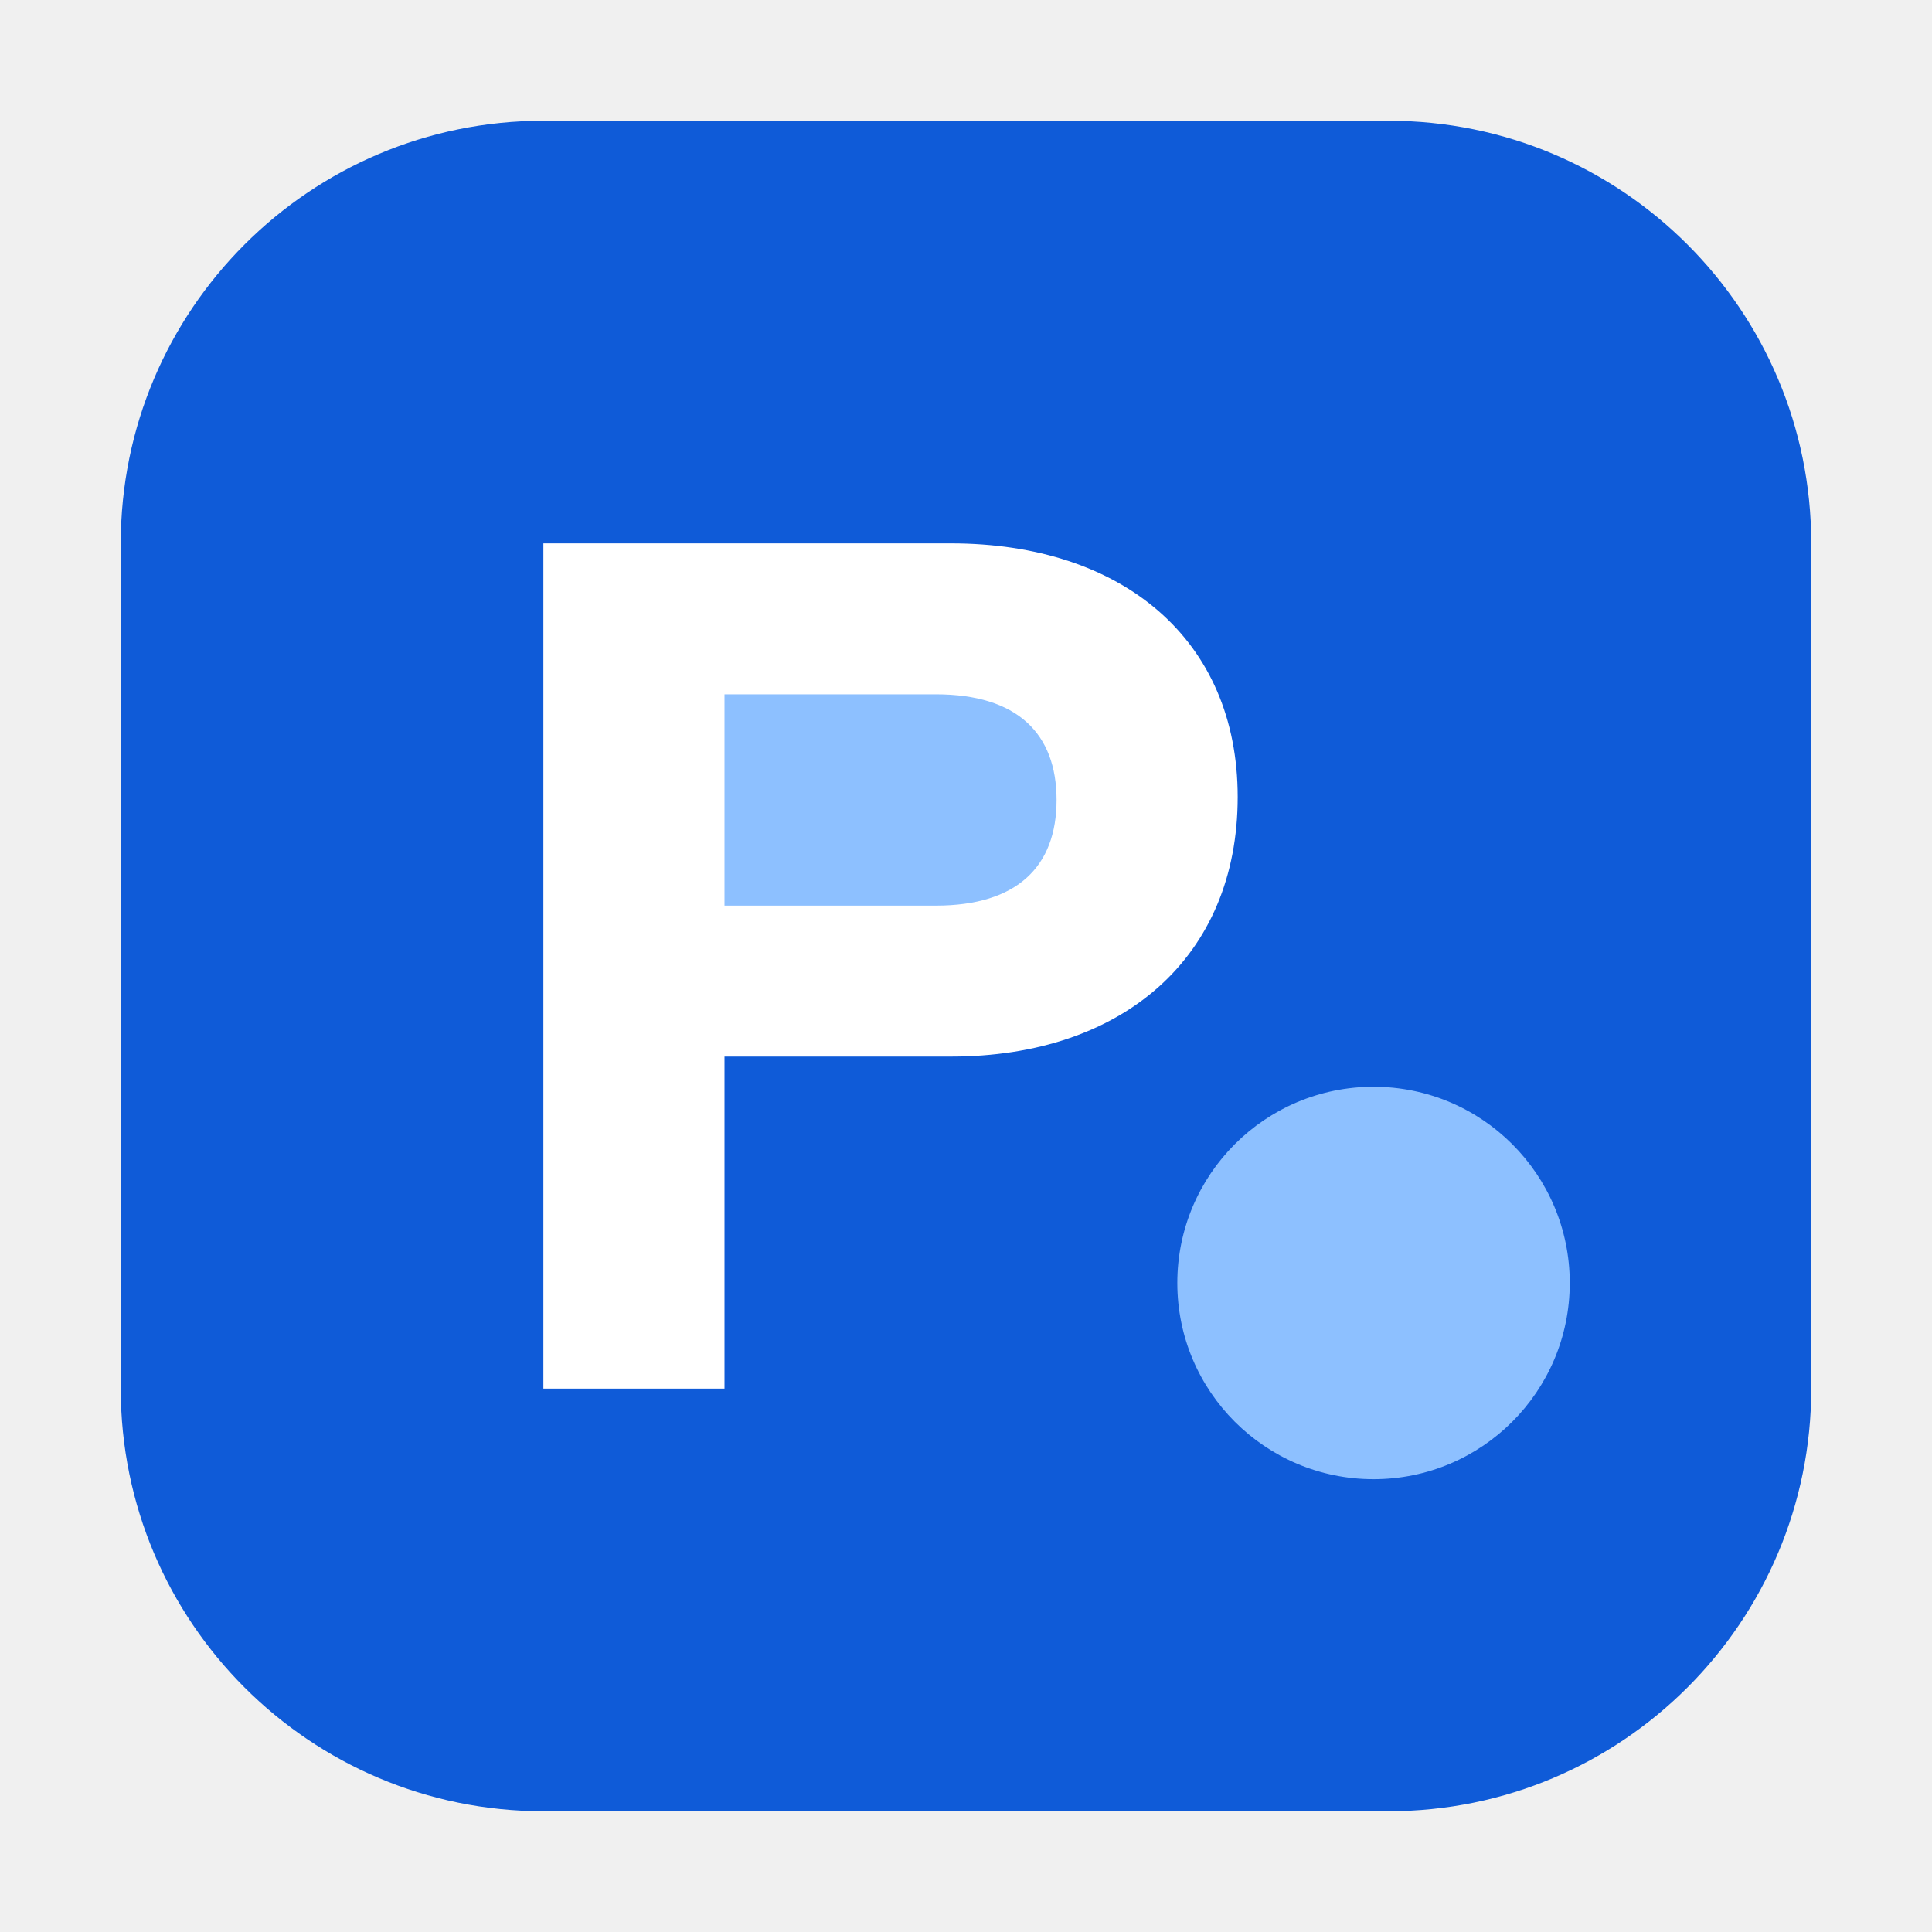
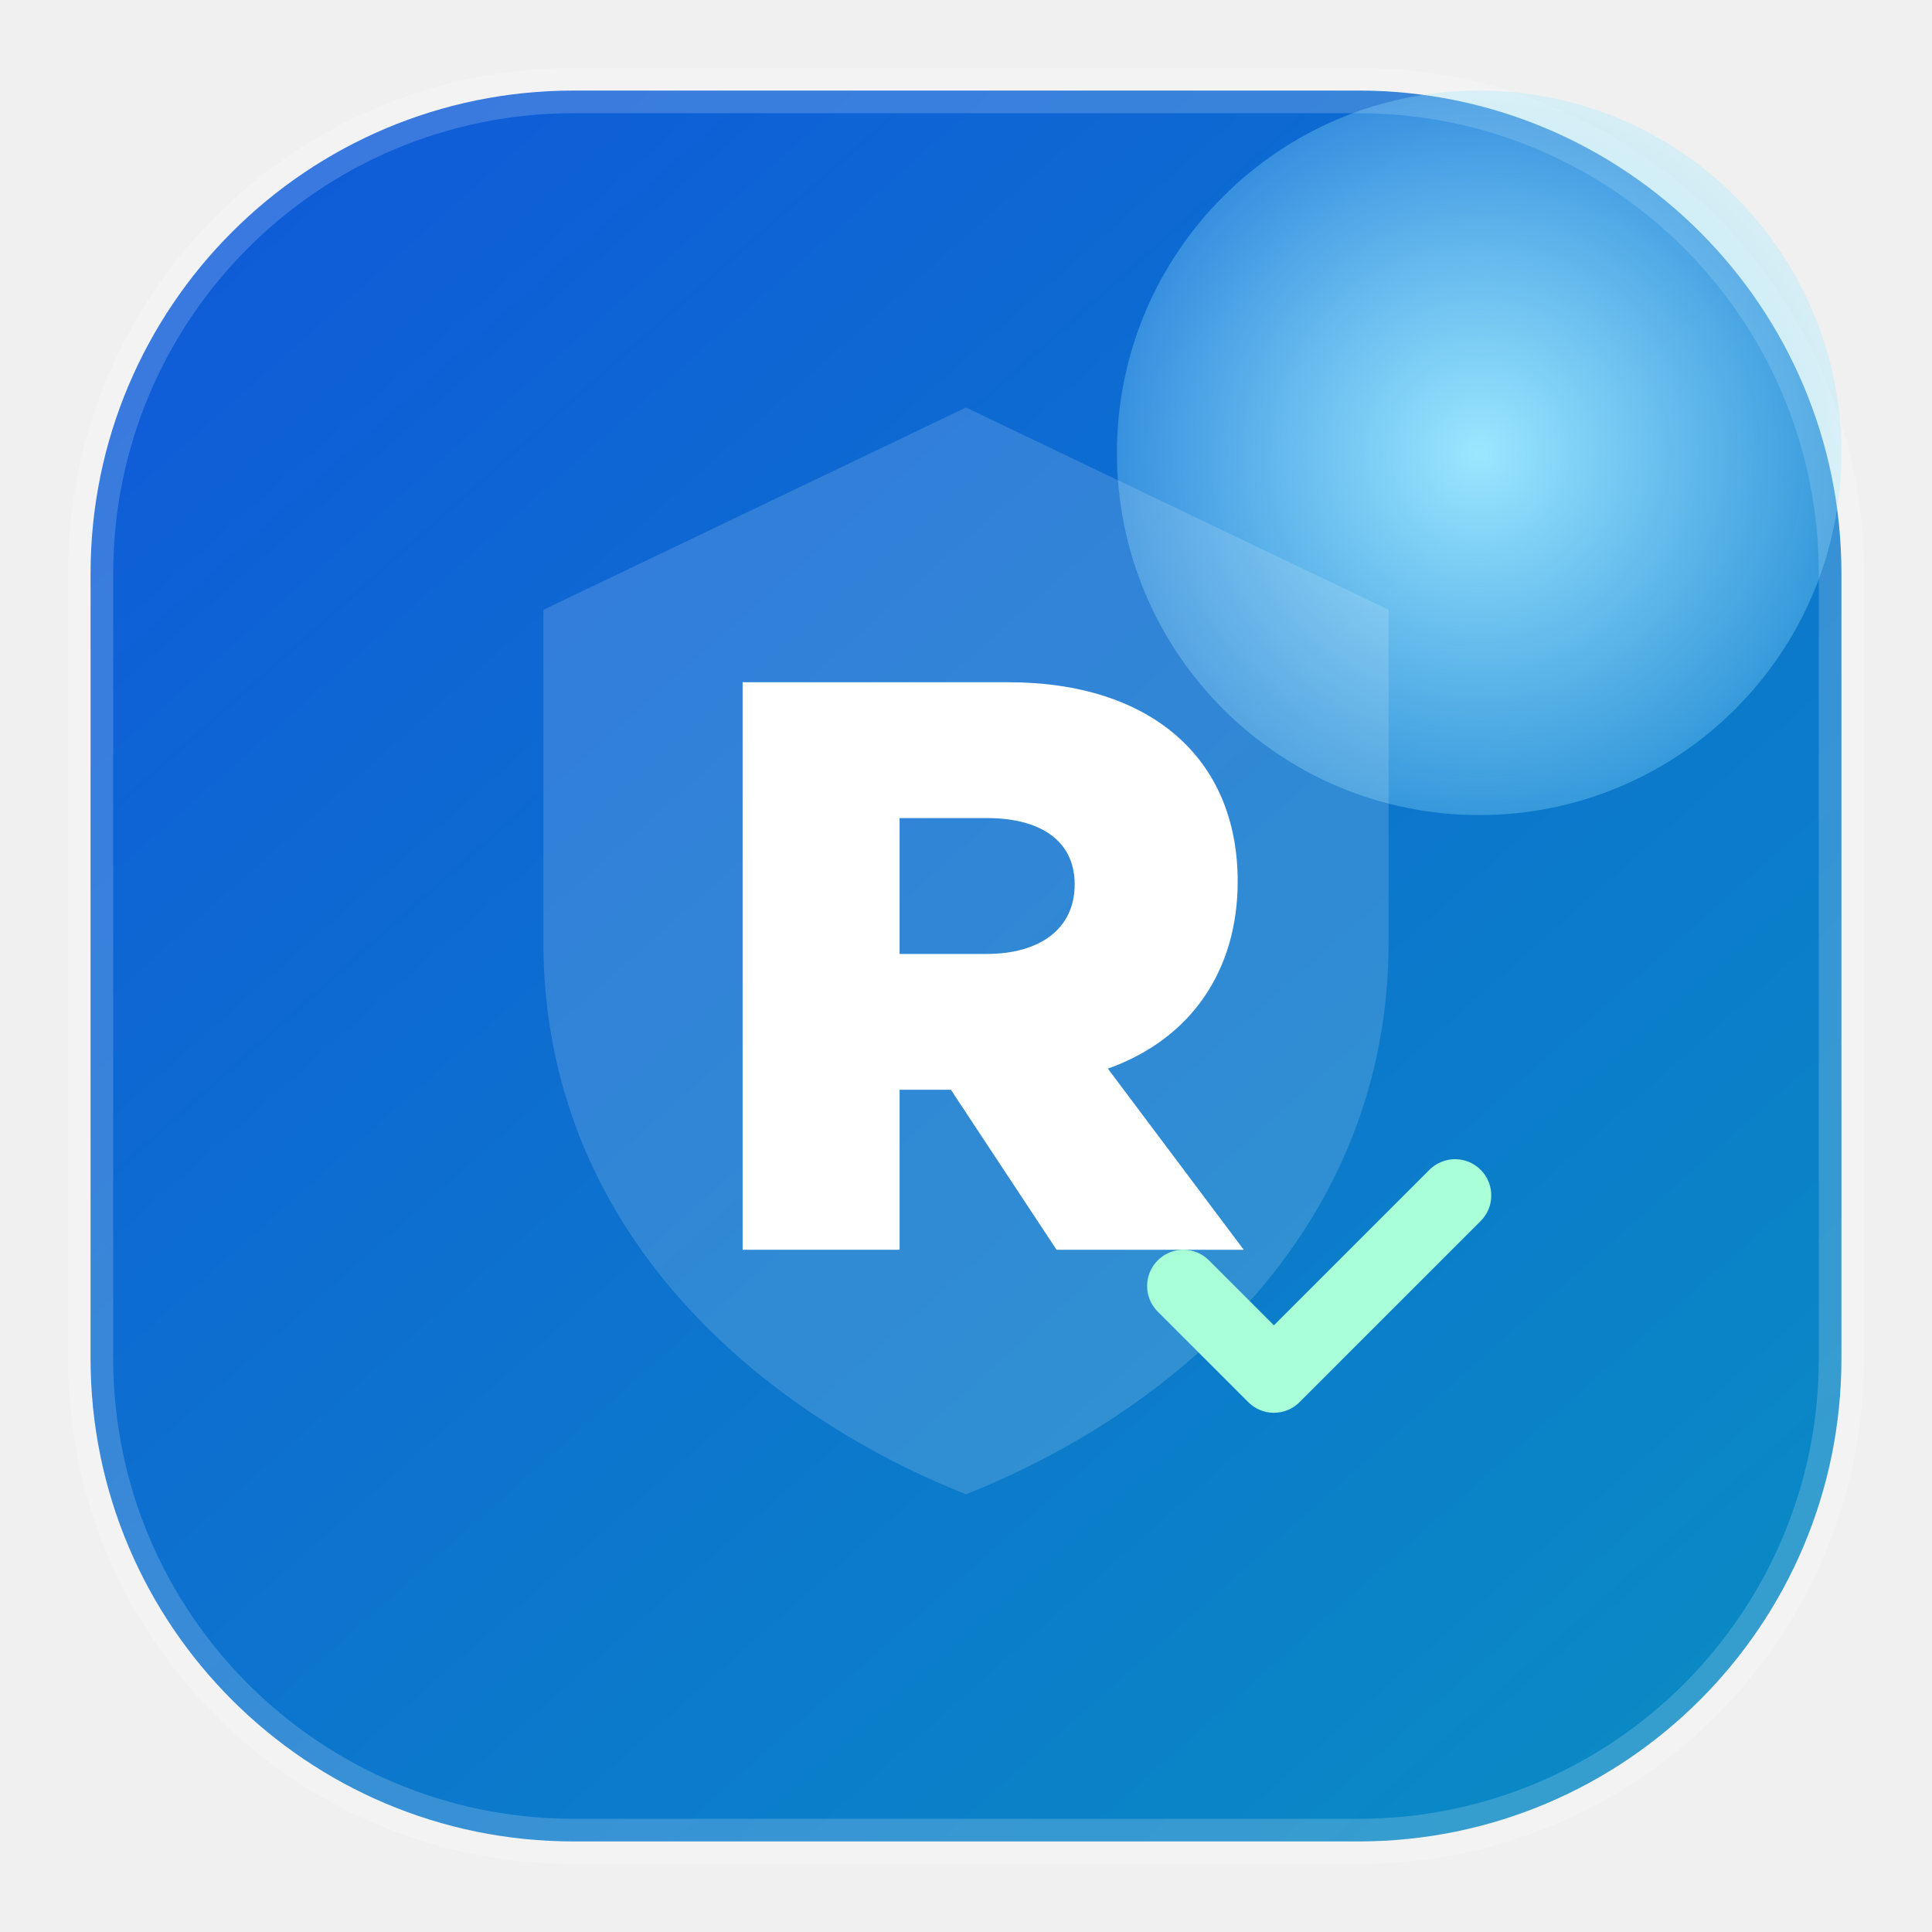
<svg xmlns="http://www.w3.org/2000/svg" width="64" height="64" viewBox="0 0 64 64" fill="none">
-   <rect x="4" y="4" width="56" height="56" rx="14" fill="#0F5BD8" />
-   <path d="M18 38V18H31.5C37.2 18 41 21.2 41 26.4C41 31.7 37.2 35 31.5 35H24V46H18V38Z" fill="white" />
-   <path d="M24 30H31C33.7 30 35 28.7 35 26.5C35 24.3 33.7 23 31 23H24V30Z" fill="#8DC0FF" />
-   <circle cx="45.5" cy="42.5" r="6.5" fill="#8DC0FF" />
+   <defs>
+     <linearGradient id="regrelyBg" x1="8" y1="6" x2="56" y2="60" gradientUnits="userSpaceOnUse">
+       <stop stop-color="#0F5BD8" />
+       <stop offset="1" stop-color="#0A8BC4" />
+     </linearGradient>
+     <radialGradient id="regrelyGlow" cx="0" cy="0" r="1" gradientUnits="userSpaceOnUse" gradientTransform="translate(49 15) rotate(137.8) scale(17.2)">
+       <stop stop-color="#9BE7FF" />
+       <stop offset="1" stop-color="#9BE7FF" stop-opacity="0" />
+     </radialGradient>
+   </defs>
+   <rect x="3" y="3" width="58" height="58" rx="16" fill="url(#regrelyBg)" />
+   <rect x="3" y="3" width="58" height="58" rx="16" stroke="white" stroke-opacity="0.18" stroke-width="1.5" />
+   <circle cx="49" cy="15" r="12" fill="url(#regrelyGlow)" />
+   <path d="M32 13.5L46 20.2V31.2C46 40.8 38.8 46.8 32 49.5C25.2 46.8 18 40.8 18 31.2V20.2L32 13.5Z" fill="white" fill-opacity="0.15" />
+   <path d="M24.6 22.6H33.4C38.1 22.6 41 25.1 41 29.2C41 32.1 39.5 34.4 36.7 35.4L41.2 41.4H35L31.5 36.1H29.8V41.4H24.6V22.6ZM29.8 27.1V31.6H32.7C34.4 31.6 35.6 30.8 35.6 29.3C35.6 27.8 34.4 27.1 32.7 27.1H29.8Z" fill="white" />
+   <path d="M39.2 42.6L42.2 45.6L48.2 39.6" stroke="#A8FFD8" stroke-width="2.4" stroke-linecap="round" stroke-linejoin="round" />
</svg>
